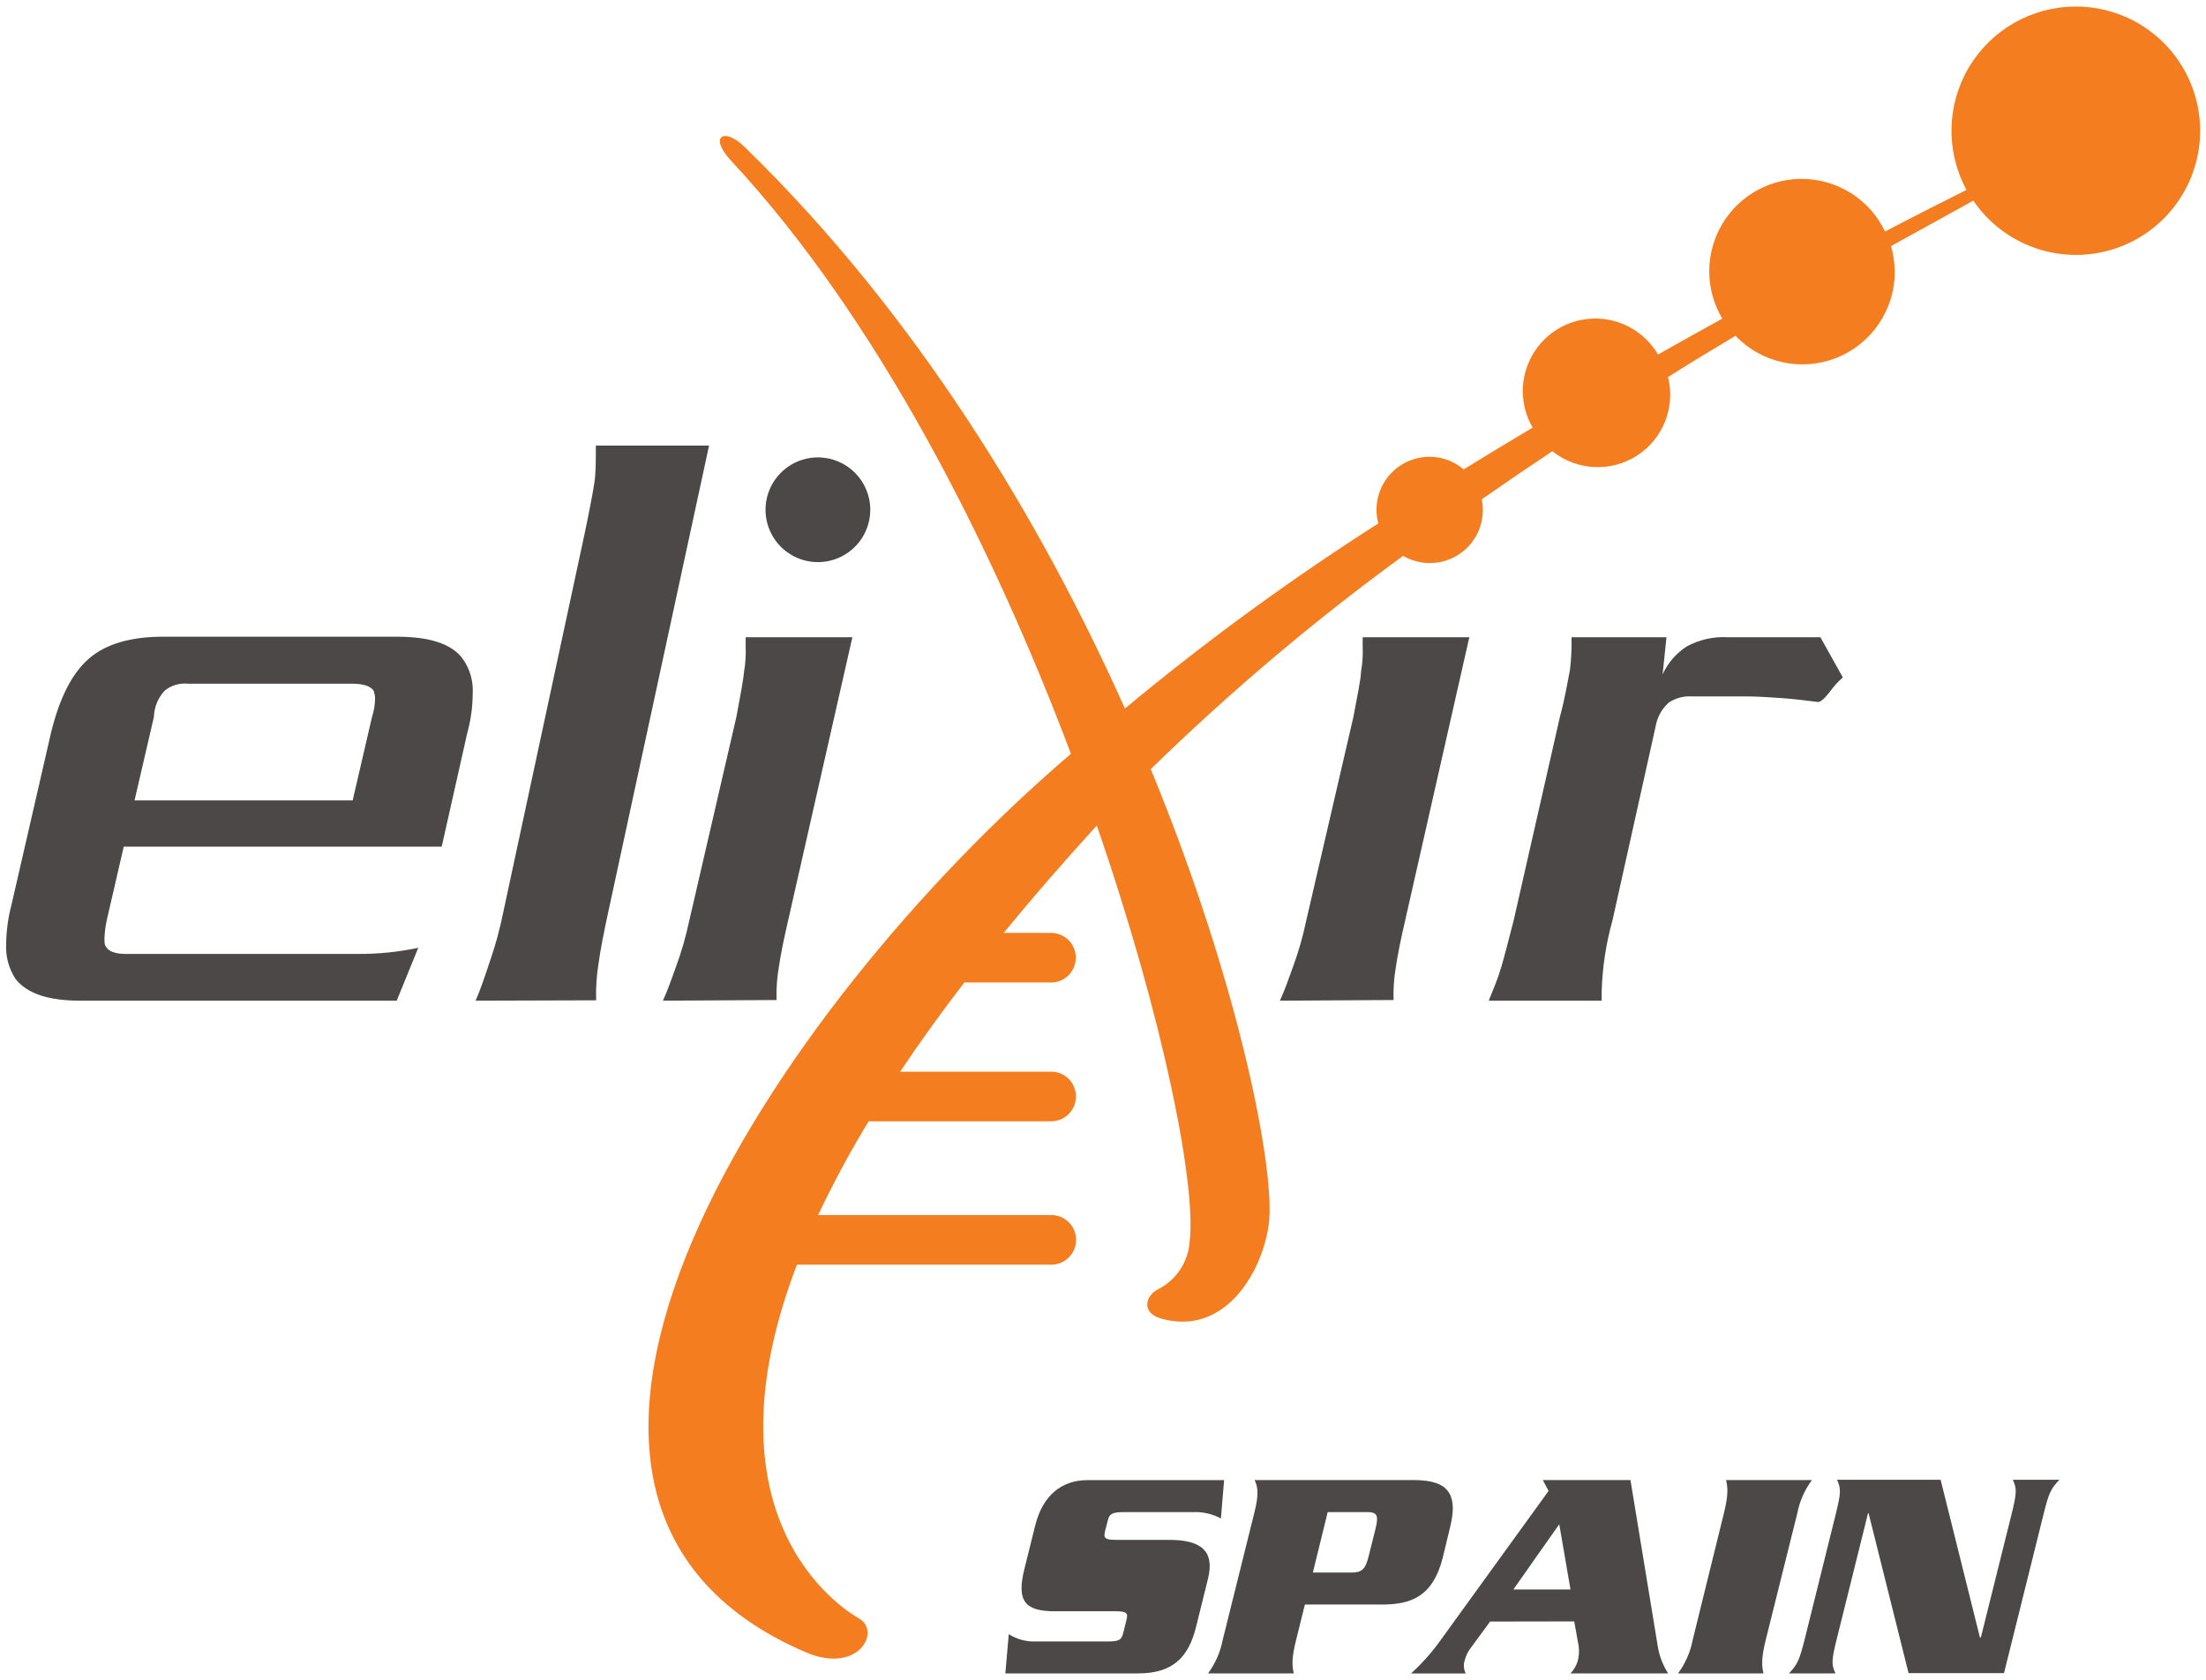
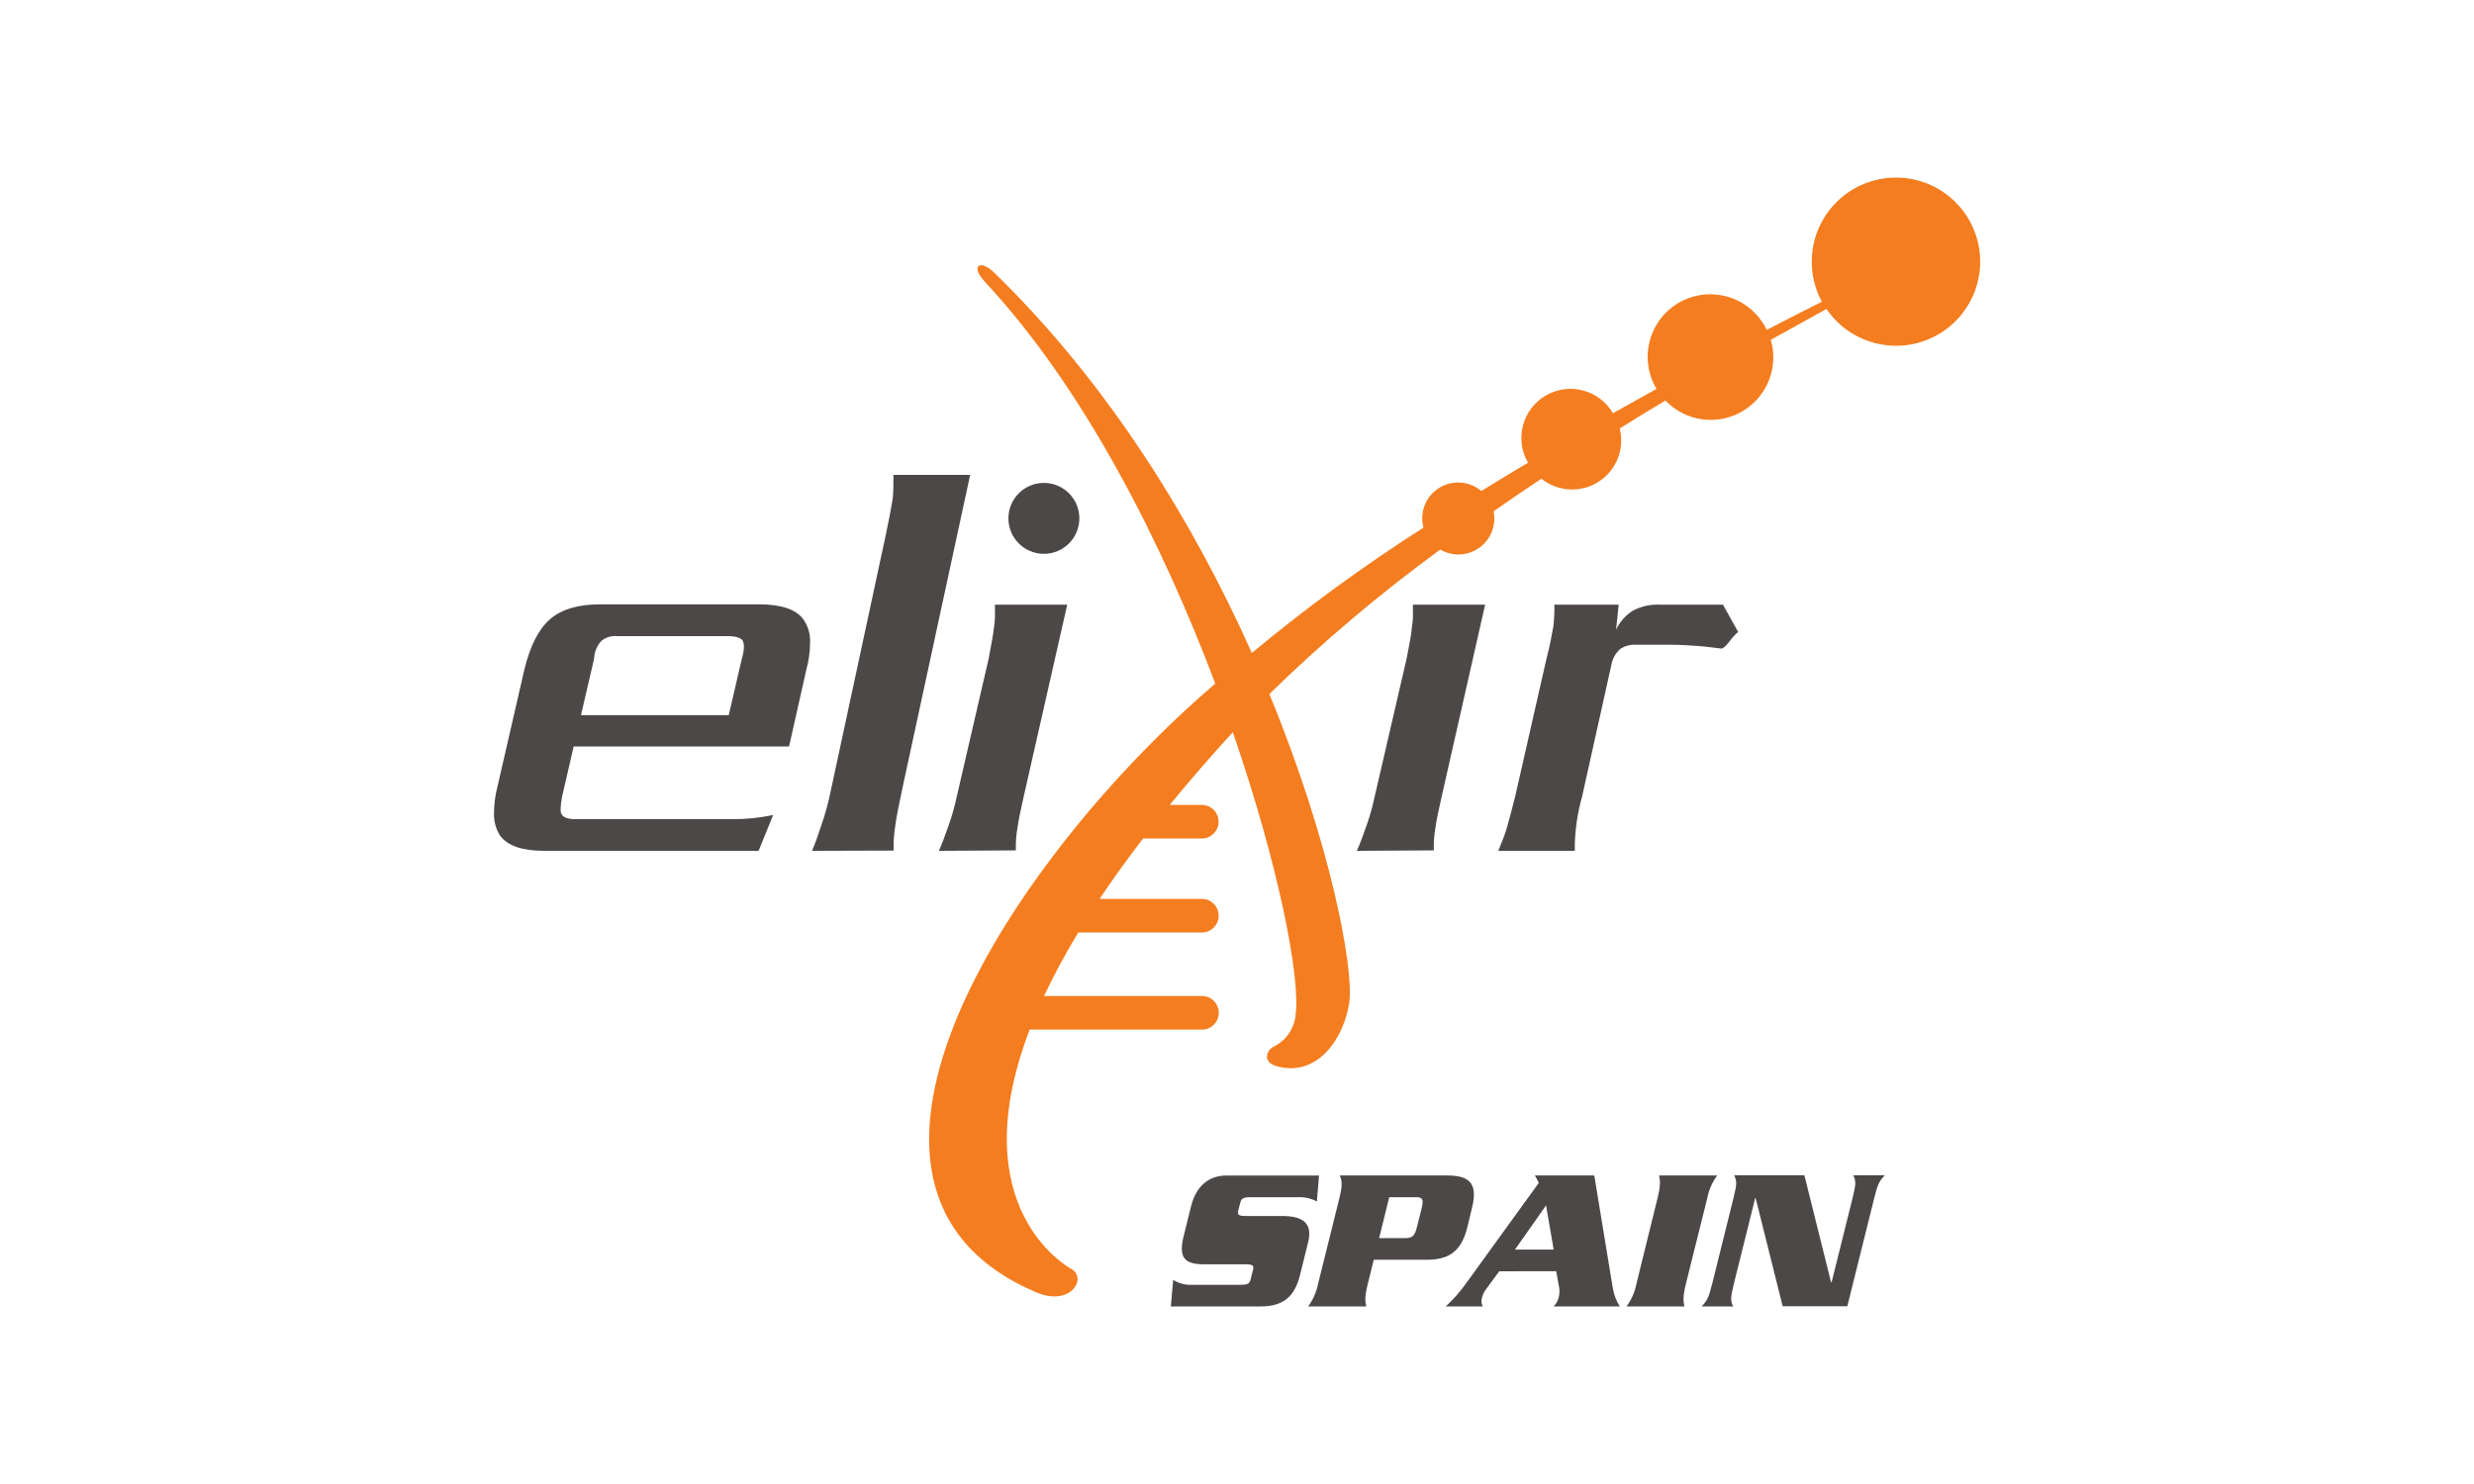
- <svg xmlns="http://www.w3.org/2000/svg" width="302px" height="230px" viewBox="0 0 302 230" version="1.1">
-   <defs />
-   <g id="Page-1" stroke="none" stroke-width="1" fill="none" fill-rule="evenodd">
-     <g id="Nodes">
-       <path d="M90.75,137 C91.38,135.62 91.91,134.14 92.55,132.34 C93.296,130.302 93.898,128.213 94.35,126.09 L100.81,98.15 C101.34,95.29 101.76,93.15 101.87,91.9 C102.059,90.78 102.129,89.644 102.08,88.51 L102.08,87.24 L116.69,87.24 L107.9,126 C107.26,128.76 106.84,130.87 106.63,132.36 C106.367,133.862 106.26,135.386 106.31,136.91 L90.75,137 Z" id="Shape" fill="#4D4848" />
-       <path d="M284.15,0.9 C278.159,0.902 272.612,4.057 269.548,9.205 C266.484,14.353 266.356,20.733 269.21,26 C267.52,26.84 263.58,28.82 258.06,31.69 C256.053,27.486 251.897,24.725 247.243,24.504 C242.59,24.283 238.191,26.638 235.795,30.634 C233.399,34.63 233.393,39.619 235.78,43.62 C232.95,45.18 230,46.83 226.98,48.54 C225.194,45.475 221.908,43.595 218.36,43.61 C214.812,43.624 211.541,45.53 209.78,48.61 C208.018,51.689 208.034,55.475 209.82,58.54 C206.693,60.4 203.547,62.307 200.38,64.26 C198.224,62.431 195.203,62.022 192.639,63.212 C190.074,64.402 188.436,66.973 188.44,69.8 C188.44,70.428 188.524,71.054 188.69,71.66 C176.607,79.372 165.021,87.835 154,97 C142.52,71.32 125.58,43.13 102,20.18 L101.94,20.12 C99.18,17.4 96.94,18.6 100.06,21.98 L100.18,22.11 C120.18,43.64 135.9,74.79 146.61,103.2 C105.99,137.89 61.2,205.11 110.29,226.2 C117.44,229.28 120.69,223.4 117.62,221.59 C117.06,221.26 95.2,209.45 109.1,173.14 L144.1,173.14 C145.903,173.042 147.316,171.551 147.316,169.745 C147.316,167.939 145.903,166.448 144.1,166.35 L112,166.35 C114.08,161.952 116.39,157.666 118.92,153.51 L144.08,153.51 C145.883,153.412 147.296,151.921 147.296,150.115 C147.296,148.309 145.883,146.818 144.08,146.72 L123.23,146.72 C125.823,142.833 128.75,138.763 132.01,134.51 L144.06,134.51 C145.863,134.412 147.276,132.921 147.276,131.115 C147.276,129.309 145.863,127.818 144.06,127.72 L137.4,127.72 C141.2,123.08 145.4,118.23 150.03,113.15 L150.15,113.02 C159.38,139.74 163.83,162.52 162.85,170.11 C162.62,172.83 161.006,175.24 158.58,176.49 C156.86,177.3 156.16,179.67 158.85,180.49 C167.45,183.02 172.74,174.49 173.69,167.64 C174.64,160.79 169.95,135.45 157.54,105.3 C168.342,94.755 179.884,84.996 192.08,76.1 C194.335,77.416 197.122,77.421 199.381,76.111 C201.64,74.802 203.022,72.381 203,69.77 C202.999,69.293 202.953,68.818 202.86,68.35 C206.1,66.09 209.33,63.89 212.52,61.77 C215.844,64.439 220.502,64.686 224.089,62.383 C227.677,60.081 229.392,55.744 228.35,51.61 C231.53,49.61 234.62,47.75 237.59,45.97 C241.159,49.709 246.644,50.9 251.443,48.978 C256.241,47.057 259.388,42.409 259.39,37.24 C259.385,36.039 259.213,34.844 258.88,33.69 C264.28,30.69 268.22,28.56 270.14,27.46 C274.695,34.158 283.343,36.712 290.806,33.563 C298.269,30.414 302.474,22.437 300.854,14.501 C299.234,6.564 292.24,0.873 284.14,0.9 L284.15,0.9 Z" id="Shape" fill="#F47D20" />
-       <path d="M54.31,137 L11,137 C6.66,137 3.7,136.05 2.11,134 C1.196,132.586 0.752,130.921 0.84,129.24 C0.867,127.417 1.115,125.603 1.58,123.84 L6.98,100.34 C8.14,95.58 9.84,92.19 12.17,90.17 C14.5,88.15 17.89,87.17 22.33,87.17 L54.33,87.17 C58.88,87.17 61.85,88.17 63.33,90.17 C64.345,91.586 64.833,93.312 64.71,95.05 C64.697,96.838 64.448,98.617 63.97,100.34 L60.47,115.91 L16.94,115.91 L14.61,126 C14.435,126.803 14.331,127.619 14.3,128.44 C14.3,128.97 14.3,129.39 14.51,129.6 C14.82,130.24 15.78,130.6 17.26,130.6 L49,130.6 C51.775,130.617 54.545,130.335 57.26,129.76 L54.31,137 Z M50.93,98.15 C51.195,97.329 51.337,96.473 51.35,95.61 C51.338,95.248 51.267,94.889 51.14,94.55 C50.71,93.91 49.66,93.6 48.14,93.6 L25.73,93.6 C24.586,93.487 23.444,93.828 22.55,94.55 C21.634,95.529 21.108,96.81 21.07,98.15 L18.42,109.58 L48.28,109.58 L50.93,98.15 Z" id="Shape" fill="#4D4848" />
-       <path d="M65.11,137 C65.78,135.46 66.34,133.8 67.01,131.78 C67.809,129.494 68.447,127.155 68.92,124.78 L80,73.22 C80.68,70.01 81.12,67.64 81.35,66.22 C81.58,64.8 81.57,63.14 81.57,61 L97.07,61 L83.3,124.72 C82.63,127.81 82.17,130.19 81.95,131.85 C81.672,133.535 81.558,135.243 81.61,136.95 L65.11,137 Z" id="Shape" fill="#4D4848" />
-       <path d="M243.72,95.56 C242.13,95.45 240.55,95.34 238.72,95.34 L231.62,95.34 C230.499,95.272 229.386,95.57 228.45,96.19 C227.496,97.048 226.862,98.204 226.65,99.47 L220.75,126 C219.859,129.174 219.362,132.445 219.27,135.74 L219.27,137 L203.81,137 C204.45,135.41 205.08,133.92 205.51,132.45 C205.94,130.98 206.46,128.95 207.2,126.09 L213.55,98.15 C214.29,95.39 214.61,93.28 214.93,91.69 C215.105,90.213 215.175,88.726 215.14,87.24 L228.14,87.24 L227.61,92.32 C228.324,90.764 229.465,89.443 230.9,88.51 C232.613,87.575 234.552,87.135 236.5,87.24 L249.21,87.24 L252.28,92.74 C251.606,93.336 251.002,94.007 250.48,94.74 C249.74,95.69 249.21,96.11 248.89,96.11 C247,95.88 245.31,95.66 243.72,95.56 L243.72,95.56 Z" id="Shape" fill="#4D4848" />
-       <path d="M175.22,137 C175.85,135.62 176.38,134.14 177.02,132.34 C177.767,130.303 178.365,128.214 178.81,126.09 L185.28,98.15 C185.81,95.29 186.28,93.15 186.33,91.9 C186.528,90.782 186.601,89.645 186.55,88.51 L186.55,87.24 L201.15,87.24 L192.37,126 C191.73,128.76 191.31,130.87 191.1,132.36 C190.837,133.862 190.73,135.386 190.78,136.91 L175.22,137 Z" id="Shape" fill="#4D4848" />
-       <path d="M119.14,69.79 C119.14,72.69 117.393,75.304 114.714,76.414 C112.035,77.524 108.951,76.911 106.9,74.86 C104.849,72.809 104.236,69.725 105.346,67.046 C106.456,64.367 109.07,62.62 111.97,62.62 C115.93,62.62 119.14,65.83 119.14,69.79 L119.14,69.79 Z" id="Shape" fill="#4D4848" />
-       <path d="M167.14,207.89 C165.954,207.252 164.615,206.951 163.27,207.02 L153.88,207.02 C152.31,207.02 151.88,207.22 151.65,208.18 L151.27,209.66 C151.03,210.66 151.36,210.82 152.93,210.82 L160.09,210.82 C164.39,210.82 166.33,212.31 165.37,216.16 L163.77,222.61 C162.77,226.79 160.66,229.1 155.82,229.1 L137.63,229.1 L138.1,223.73 C139.209,224.435 140.507,224.784 141.82,224.73 L151.58,224.73 C153.15,224.73 153.52,224.56 153.77,223.57 L154.22,221.75 C154.46,220.8 154.22,220.59 152.61,220.59 L144.38,220.59 C140.38,220.59 139.13,219.27 140.23,214.84 L141.7,208.93 C142.7,204.79 145.29,202.64 148.85,202.64 L167.58,202.64 L167.14,207.89 Z" id="Shape" fill="#4D4848" />
-       <path d="M177.43,224.55 C176.8,227.08 176.88,228.07 177.12,229.1 L165.38,229.1 C166.376,227.751 167.059,226.196 167.38,224.55 L171.7,207.18 C172.33,204.66 172.24,203.67 171.76,202.63 L193.43,202.63 C197.36,202.63 199.86,203.71 198.52,209.08 L197.52,213.22 C196.18,218.6 193.14,219.67 189.22,219.67 L178.64,219.67 L177.43,224.55 Z M179.73,215.29 L185,215.29 C186.43,215.29 186.92,214.88 187.38,213.01 L188.31,209.29 C188.77,207.43 188.51,206.98 187.05,207.02 L181.76,207.02 L179.73,215.29 Z" id="Shape" fill="#4D4848" />
-       <path d="M204,222 L201.32,225.64 C200.963,226.108 200.702,226.641 200.55,227.21 C200.321,227.831 200.361,228.52 200.66,229.11 L193.17,229.11 C194.75,227.671 196.165,226.061 197.39,224.31 L212,204.12 L211.21,202.63 L223.21,202.63 L226.96,225.46 C227.178,226.756 227.658,227.995 228.37,229.1 L215,229.1 C215.467,228.612 215.81,228.018 216,227.37 C216.164,226.717 216.205,226.038 216.12,225.37 L215.51,221.98 L204,222 Z M215,217.61 L213.46,208.68 L207.18,217.61 L215,217.61 Z" id="Shape" fill="#4D4848" />
-       <path d="M229.72,229.1 C230.72,227.753 231.404,226.198 231.72,224.55 L236,207.18 C236.62,204.66 236.54,203.67 236.3,202.63 L248.05,202.63 C247.05,203.977 246.366,205.532 246.05,207.18 L241.72,224.55 C241.1,227.08 241.18,228.07 241.42,229.1 L229.72,229.1 Z" id="Shape" fill="#4D4848" />
-       <path d="M255.81,207.18 L255.73,207.18 L251.46,224.35 C250.72,227.35 250.71,227.86 251.27,229.1 L244.9,229.1 C246.08,227.86 246.33,227.32 247.08,224.35 L251.3,207.35 C252.04,204.35 252.05,203.83 251.49,202.59 L265.67,202.59 L271.05,224.18 L271.18,224.18 L275.37,207.35 C276.11,204.35 276.12,203.83 275.56,202.59 L281.93,202.59 C280.75,203.83 280.49,204.37 279.75,207.35 L274.35,229.06 L261.28,229.06 L255.81,207.18 Z" id="Shape" fill="#4D4848" />
-     </g>
+ <svg xmlns="http://www.w3.org/2000/svg" width="500" height="300" viewBox="0 100 500 300">
+   <defs>
+     <style>.cls-1{fill:#4d4848;}.cls-2{fill:#f47d20;}</style>
+   </defs>
+   <g id="Nodes">
+     <path class="cls-1" d="M189.75,272c.63-1.38,1.16-2.86,1.8-4.66a46.2,46.2,0,0,0,1.8-6.25l6.46-27.94c.53-2.86.95-5,1.06-6.25a16.19,16.19,0,0,0,.21-3.39v-1.27h14.61L206.9,261c-.64,2.76-1.06,4.87-1.27,6.36a22.21,22.21,0,0,0-.32,4.55Z" />
+     <path class="cls-2" d="M383.15,135.9A17,17,0,0,0,368.21,161c-1.69.84-5.63,2.82-11.15,5.69a12.65,12.65,0,1,0-22.28,11.93c-2.83,1.56-5.78,3.21-8.8,4.92a9.93,9.93,0,0,0-17.16,10q-4.69,2.79-9.44,5.72a7.25,7.25,0,0,0-11.94,5.54,7.08,7.08,0,0,0,.25,1.86A342.1,342.1,0,0,0,253,232c-11.48-25.68-28.42-53.87-52-76.82l-.06-.06c-2.76-2.72-5-1.52-1.88,1.86l.12.13c20,21.53,35.72,52.68,46.43,81.09-40.62,34.69-85.41,101.91-36.32,123,7.15,3.08,10.4-2.8,7.33-4.61-.56-.33-22.42-12.14-8.52-48.45h35a3.4,3.4,0,0,0,0-6.79H211a139,139,0,0,1,6.92-12.84h25.16a3.4,3.4,0,0,0,0-6.79H222.23q3.89-5.83,8.78-12.21h12.05a3.4,3.4,0,0,0,0-6.79H236.4c3.8-4.64,8-9.49,12.63-14.57l.12-.13c9.23,26.72,13.68,49.5,12.7,57.09a7.93,7.93,0,0,1-4.27,6.38c-1.72.81-2.42,3.18.27,4,8.6,2.53,13.89-6,14.84-12.85s-3.74-32.19-16.15-62.34a316.22,316.22,0,0,1,34.54-29.2A7.26,7.26,0,0,0,302,204.77a7.35,7.35,0,0,0-.14-1.42c3.24-2.26,6.47-4.46,9.66-6.58a9.92,9.92,0,0,0,15.83-10.16c3.18-2,6.27-3.86,9.24-5.64a12.65,12.65,0,0,0,21.8-8.73,13,13,0,0,0-.51-3.55c5.4-3,9.34-5.13,11.26-6.23a17,17,0,1,0,14-26.56Z" />
+     <path class="cls-1" d="M153.31,272H110c-4.34,0-7.3-.95-8.89-3a8,8,0,0,1-1.27-4.76,22.47,22.47,0,0,1,.74-5.4l5.4-23.5c1.16-4.76,2.86-8.15,5.19-10.17s5.72-3,10.16-3h32c4.55,0,7.52,1,9,3a7.47,7.47,0,0,1,1.38,4.88,20.37,20.37,0,0,1-.74,5.29l-3.5,15.57H115.94L113.61,261a13.87,13.87,0,0,0-.31,2.44c0,.53,0,.95.21,1.16.31.64,1.27,1,2.75,1H148a38.76,38.76,0,0,0,8.26-.84Zm-3.38-38.85a8.71,8.71,0,0,0,.42-2.54,3.32,3.32,0,0,0-.21-1.06c-.43-.64-1.48-.95-3-.95H124.73a4.38,4.38,0,0,0-3.18.95,5.5,5.5,0,0,0-1.48,3.6l-2.65,11.43h29.86Z" />
+     <path class="cls-1" d="M164.11,272c.67-1.54,1.23-3.2,1.9-5.22a52,52,0,0,0,1.91-7L179,208.22c.68-3.21,1.12-5.58,1.35-7s.22-3.08.22-5.22h15.5L182.3,259.72c-.67,3.09-1.13,5.47-1.35,7.13a26.34,26.34,0,0,0-.34,5.1Z" />
+     <path class="cls-1" d="M342.72,230.56c-1.59-.11-3.17-.22-5-.22h-7.1a5.17,5.17,0,0,0-3.17.85,5.67,5.67,0,0,0-1.8,3.28L319.75,261a40.17,40.17,0,0,0-1.48,9.74V272H302.81c.64-1.59,1.27-3.08,1.7-4.55s.95-3.5,1.69-6.36l6.35-27.94c.74-2.76,1.06-4.87,1.38-6.46a31.58,31.58,0,0,0,.21-4.45h13l-.53,5.08a9.05,9.05,0,0,1,3.29-3.81,10.51,10.51,0,0,1,5.6-1.27h12.71l3.07,5.5a11.82,11.82,0,0,0-1.8,2c-.74.95-1.27,1.37-1.59,1.37C346,230.88,344.31,230.66,342.72,230.56Z" />
+     <path class="cls-1" d="M274.22,272c.63-1.38,1.16-2.86,1.8-4.66a44.89,44.89,0,0,0,1.79-6.25l6.47-27.94c.53-2.86,1-5,1.05-6.25a15.47,15.47,0,0,0,.22-3.39v-1.27h14.6L291.37,261c-.64,2.76-1.06,4.87-1.27,6.36a22.21,22.21,0,0,0-.32,4.55Z" />
+     <path class="cls-1" d="M218.14,204.79a7.17,7.17,0,1,1-7.17-7.17A7.17,7.17,0,0,1,218.14,204.79Z" />
+     <path class="cls-1" d="M266.14,342.89a7.38,7.38,0,0,0-3.87-.87h-9.39c-1.57,0-2,.2-2.23,1.16l-.38,1.48c-.24,1,.09,1.16,1.66,1.16h7.16c4.3,0,6.24,1.49,5.28,5.34l-1.6,6.45c-1,4.18-3.11,6.49-7.95,6.49H236.63l.47-5.37a6.44,6.44,0,0,0,3.72,1h9.76c1.57,0,1.94-.17,2.19-1.16l.45-1.82c.24-.95,0-1.16-1.61-1.16h-8.23c-4,0-5.25-1.32-4.15-5.75l1.47-5.91c1-4.14,3.59-6.29,7.15-6.29h18.73Z" />
+     <path class="cls-1" d="M276.43,359.55c-.63,2.53-.55,3.52-.31,4.55H264.38a11.3,11.3,0,0,0,2-4.55l4.32-17.37c.63-2.52.54-3.51.06-4.55h21.67c3.93,0,6.43,1.08,5.09,6.45l-1,4.14c-1.34,5.38-4.38,6.45-8.3,6.45H277.64Zm2.3-9.26H284c1.43,0,1.92-.41,2.38-2.28l.93-3.72c.46-1.86.2-2.31-1.26-2.27h-5.29Z" />
+     <path class="cls-1" d="M303,357l-2.68,3.64a4.5,4.5,0,0,0-.77,1.57,2.38,2.38,0,0,0,.11,1.9h-7.49a28.86,28.86,0,0,0,4.22-4.8L311,339.12l-.79-1.49h12l3.75,22.83a9.69,9.69,0,0,0,1.41,3.64H314a4.22,4.22,0,0,0,1-1.73,5.42,5.42,0,0,0,.12-2l-.61-3.39Zm11-4.39-1.54-8.93-6.28,8.93Z" />
+     <path class="cls-1" d="M328.72,364.1a11.16,11.16,0,0,0,2-4.55L335,342.18c.62-2.52.54-3.51.3-4.55h11.75a11.16,11.16,0,0,0-2,4.55l-4.33,17.37c-.62,2.53-.54,3.52-.3,4.55Z" />
+     <path class="cls-1" d="M354.81,342.18h-.08l-4.27,17.17c-.74,3-.75,3.51-.19,4.75H343.9c1.18-1.24,1.43-1.78,2.18-4.75l4.22-17c.74-3,.75-3.52.19-4.76h14.18l5.38,21.59h.13l4.19-16.83c.74-3,.75-3.52.19-4.76h6.37c-1.18,1.24-1.44,1.78-2.18,4.76l-5.4,21.71H360.28Z" />
  </g>
</svg>
